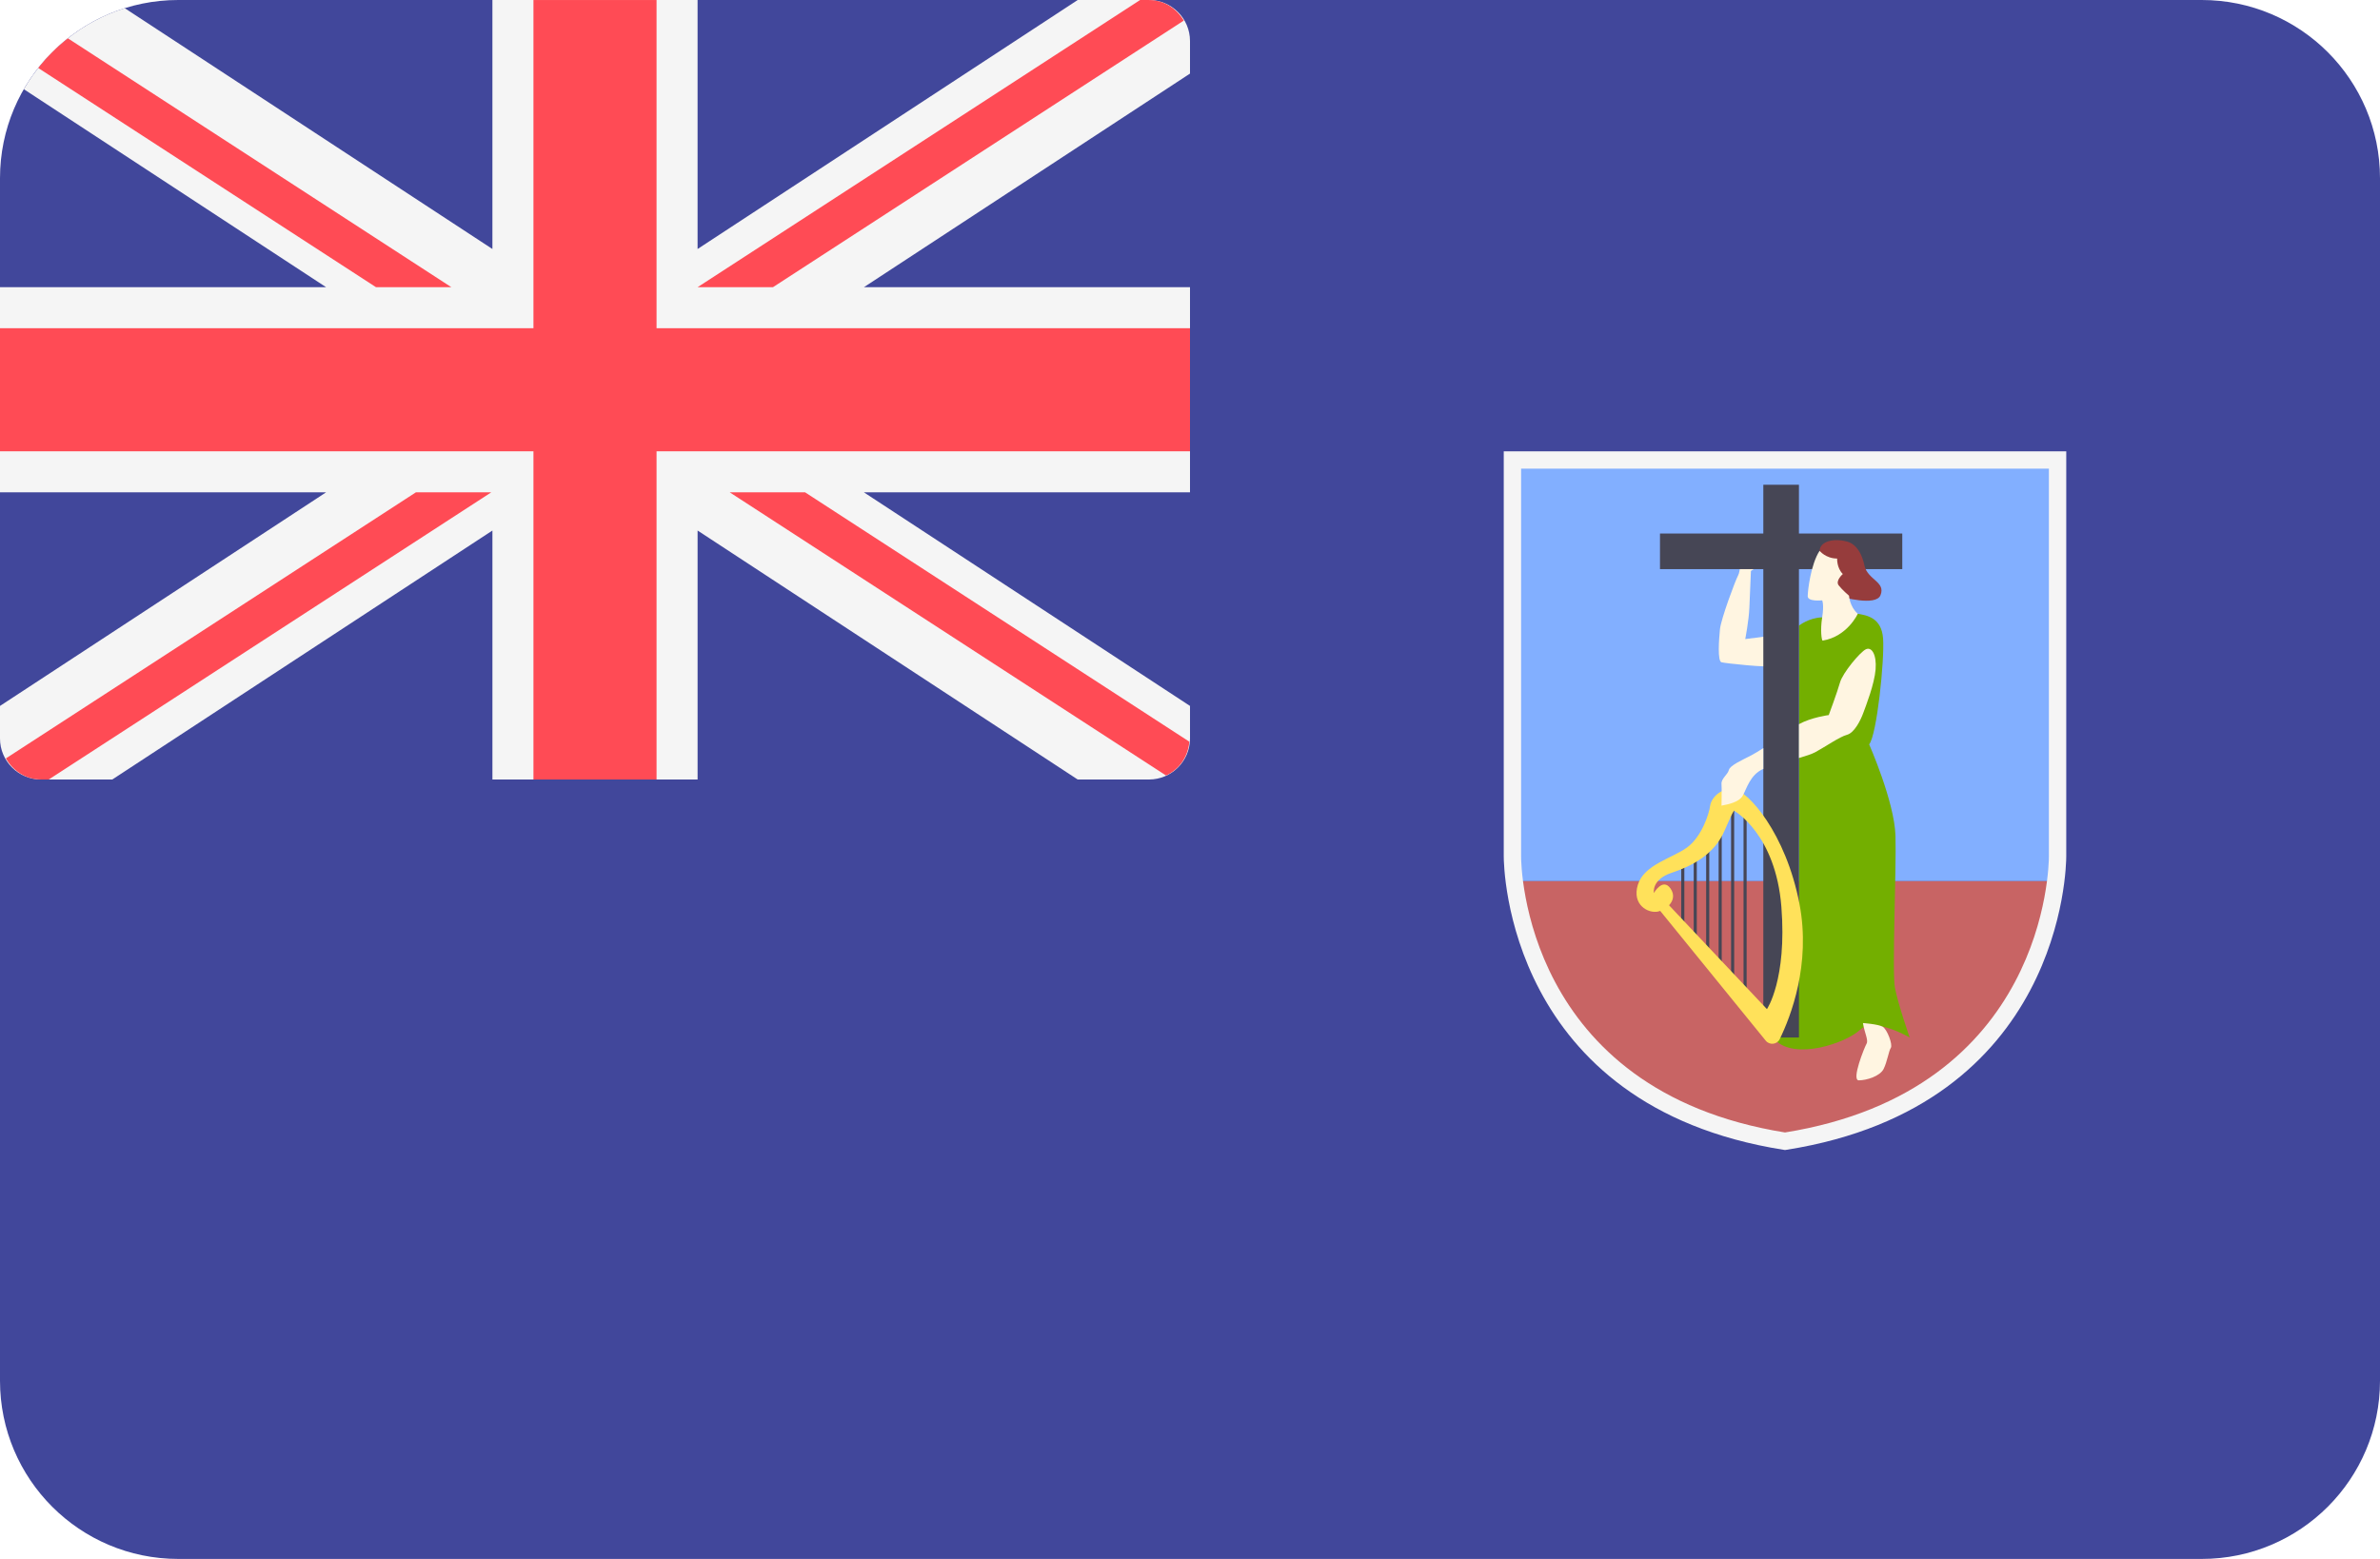
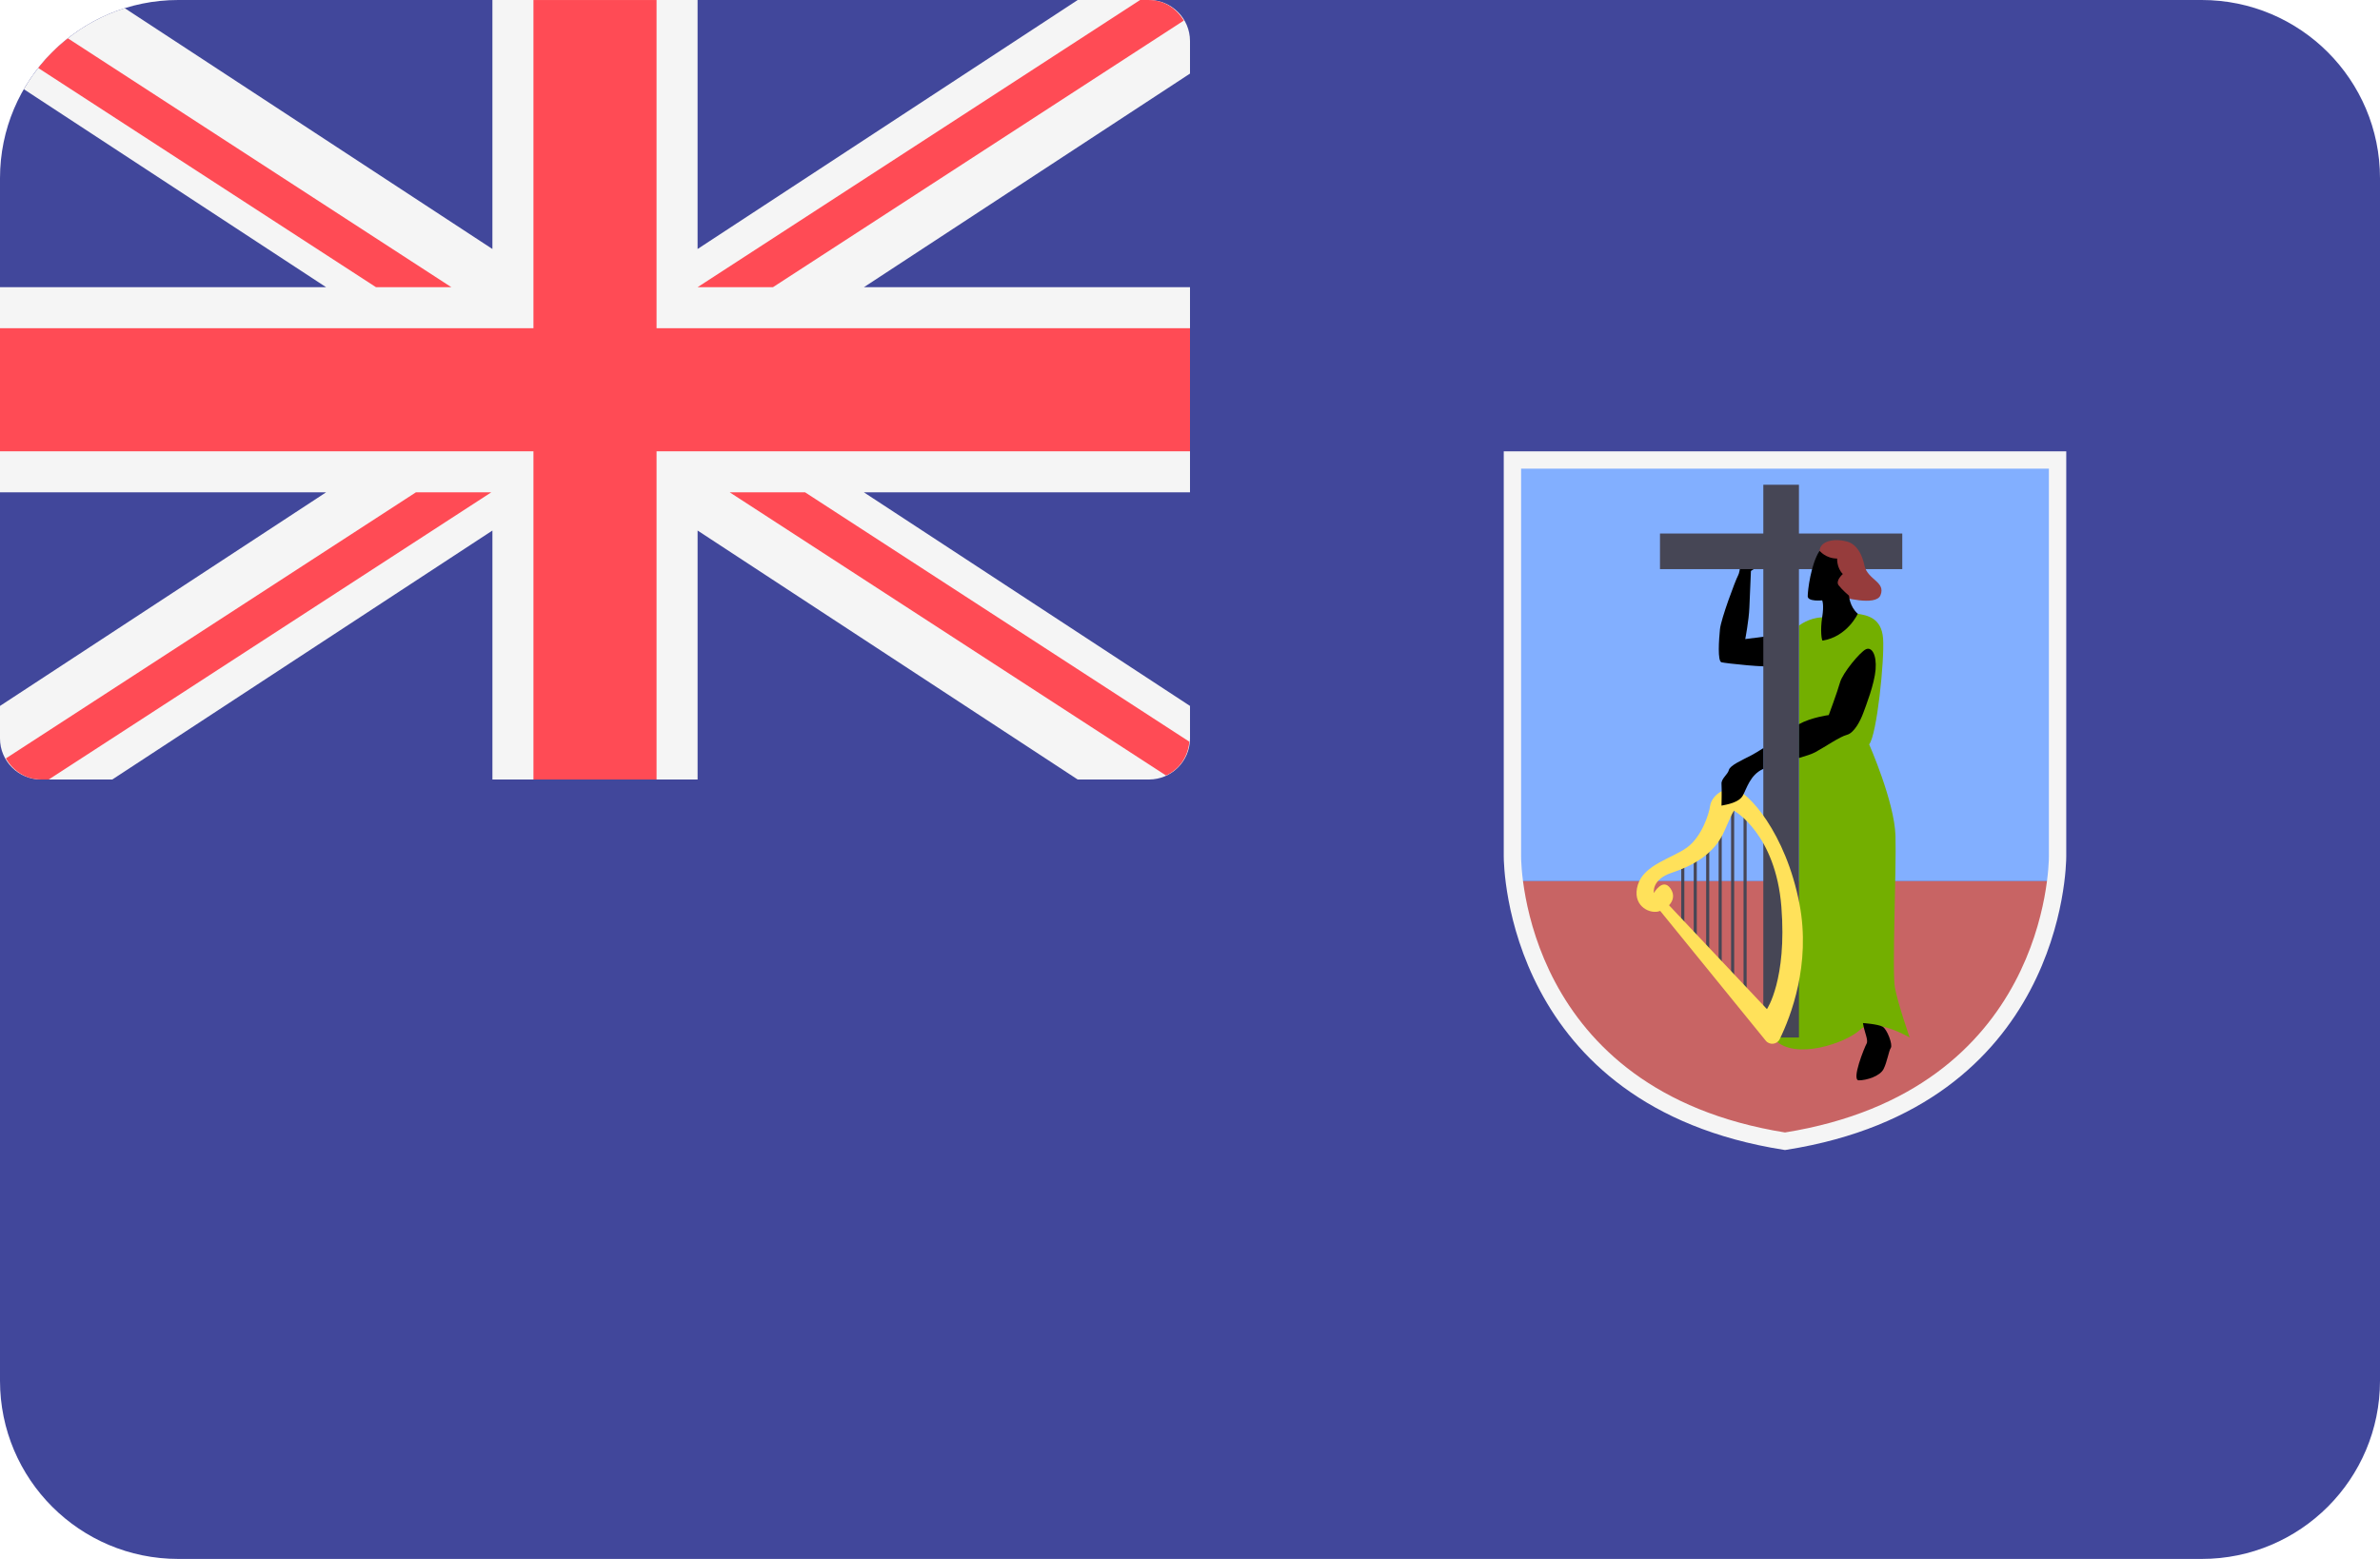
<svg xmlns="http://www.w3.org/2000/svg" xml:space="preserve" width="512" height="335.45">
  <path style="fill:#41479b;stroke-width:1" d="M473.655 335.448H38.345C17.167 335.448 0 318.281 0 297.103V38.345C0 17.168 17.167 0 38.345 0h435.31C494.832 0 512 17.167 512 38.345v258.759c0 21.177-17.167 38.344-38.345 38.344z" />
  <path style="fill:#f5f5f5;stroke-width:1" d="M8.828 167.73h15.334l81.77-53.572v53.574h44.138v-53.574l81.77 53.574h15.334c4.875 0 8.828-3.953 8.828-8.828v-7.002l-70.155-45.963H256V61.801h-70.155L256 15.835V8.833c0-4.875-3.953-8.828-8.828-8.828h-15.334l-81.77 53.574V.005H105.93v53.574L26.837 1.759C17.606 4.66 9.886 10.964 5.13 19.195l65.025 42.603H0v44.138h70.155L0 151.901v7.002c0 4.874 3.953 8.827 8.828 8.827z" />
  <path style="fill:#ff4b55" d="M114.759 158.902H0v26.483h114.759v70.621h26.482v-70.621H256v-26.483H141.241V88.281h-26.482z" transform="translate(0 -88.276)" />
  <path style="fill:#ff4b55" d="m8.225 102.906 72.665 47.169h16.213l-82.5-53.554c-2.368 1.871-4.51 4.014-6.378 6.385zm158.058 47.168 88.374-57.366c-1.536-2.599-4.246-4.427-7.485-4.427h-1.909l-95.194 61.793zm-76.809 44.138L1.269 251.468c1.519 2.663 4.273 4.537 7.559 4.537h1.665l95.196-61.793zm166.386 53.66-82.666-53.658H156.98l93.874 60.935c2.812-1.306 4.741-4.042 5.006-7.277z" transform="translate(0 -88.276)" />
  <path style="fill:#82afff;stroke-width:1" d="M325.36 98.974h117.27v90.63h-117.27z" />
  <path style="fill:#c86464;stroke-width:1" d="M325.362 189.598c0 30.913 34.649 55.972 58.638 55.972 21.323 0 58.638-25.06 58.638-55.972z" />
  <path style="fill:#73af00;stroke-width:1" d="M399.659 132.07c1.888.333 5.109.778 5.442 5.331.333 4.553-1.333 20.768-2.998 22.766 0 0 5.442 12.328 5.664 19.657.222 7.33-.777 29.263-.111 32.761.667 3.498 3.165 10.661 3.165 10.661s-7.663-4.498-10.661-1.666c-2.998 2.831-13.993 6.664-18.325 2.166 0 0 5.164-14.659 5.164-31.318v-57.805s2.166-1.721 4.997-1.777c2.832-.054 7.663-.776 7.663-.776z" />
-   <path style="fill:#fff5e1" d="M400.769 308.415c.333 2.11 1.221 3.665.777 4.442-.445.778-3.331 7.885-1.666 7.885s4.553-.888 5.331-2.443c.777-1.555 1.11-3.887 1.555-4.553.445-.666-.778-3.998-1.777-4.553-.999-.556-4.22-.778-4.22-.778zm-19.212-83.404-6.108.778s.777-3.998.888-6.775c.111-2.776.333-7.885.333-7.885s4.331-2.665 4.442-3.11c.055-.222.569-1.61.167-2.332-.402-.722-1.721-.778-1.721-.778s-5.109 2.665-5.109 3.11c0 .445 0 3.11-.555 4.109-.555 1-3.665 9.329-3.887 11.55-.222 2.221-.555 6.886.333 7.108.888.222 10.106 1.222 11.106.777.999-.444.111-6.552.111-6.552z" transform="translate(0 -88.276)" />
+   <path style="fill:#f5f5f55e1" d="M400.769 308.415c.333 2.11 1.221 3.665.777 4.442-.445.778-3.331 7.885-1.666 7.885s4.553-.888 5.331-2.443c.777-1.555 1.11-3.887 1.555-4.553.445-.666-.778-3.998-1.777-4.553-.999-.556-4.22-.778-4.22-.778zm-19.212-83.404-6.108.778s.777-3.998.888-6.775c.111-2.776.333-7.885.333-7.885s4.331-2.665 4.442-3.11c.055-.222.569-1.61.167-2.332-.402-.722-1.721-.778-1.721-.778s-5.109 2.665-5.109 3.11c0 .445 0 3.11-.555 4.109-.555 1-3.665 9.329-3.887 11.55-.222 2.221-.555 6.886.333 7.108.888.222 10.106 1.222 11.106.777.999-.444.111-6.552.111-6.552z" transform="translate(0 -88.276)" />
  <path style="fill:#464655" transform="translate(0 -88.276)" d="M379.336 203.078h-22.231v7.662h22.231v100.784h7.662V210.74h22.231v-7.662h-22.231v-10.495h-7.662z" />
  <path style="fill:#963c3c;stroke-width:1" d="M396.105 128.406s7.441 2.143 8.44-.333c1.166-2.888-2.721-3.276-3.443-6.33-.081-.342-.777-4.442-3.776-5.219-2.998-.778-5.775 0-5.886 1.999-.111 1.999 4.665 9.883 4.665 9.883z" />
-   <path style="fill:#fff5e1;stroke-width:1" d="M392.107 137.845c-.22.036-.555-2.221-.111-4.998.445-2.776 0-3.665 0-3.665s-3.109.333-3.109-.888.666-6.886 2.554-9.773c0 0 1.333 1.666 3.776 1.666 0 0-.111 1.999 1.222 3.331 0 0-1.666 1.443-.888 2.443.778 1 2.221 2.221 2.221 2.221s.111 2.333 1.888 3.887c-.001.001-2.222 4.888-7.553 5.776z" />
+   <path style="fill:#f5f5f55e1;stroke-width:1" d="M392.107 137.845c-.22.036-.555-2.221-.111-4.998.445-2.776 0-3.665 0-3.665s-3.109.333-3.109-.888.666-6.886 2.554-9.773c0 0 1.333 1.666 3.776 1.666 0 0-.111 1.999 1.222 3.331 0 0-1.666 1.443-.888 2.443.778 1 2.221 2.221 2.221 2.221s.111 2.333 1.888 3.887c-.001.001-2.222 4.888-7.553 5.776z" />
  <path style="fill:#464655" d="M361.68 274.32h.666v13.215h-.666zm2.68-2.56h.666v18.333h-.666zm2.68-2.33h.666v23.01h-.666zM369.72 266.09h.666v29.688h-.666zm2.68-4.37h.666v38.424h-.666zm2.68 0h.666v40.22h-.666z" transform="translate(0 -88.276)" />
  <path style="fill:#ffe15a;stroke-width:1" d="M387.109 194.484c-2.945-15.315-11.106-24.211-13.993-24.654-2.888-.444-4.997 1.888-5.219 3.554-.222 1.666-1.777 6.664-4.998 8.995-3.221 2.333-9.218 3.665-10.55 7.996-1.333 4.331 2.221 6.219 4.331 5.774.158-.033.313-.095.471-.147l22.703 27.927c.824 1.014 2.43.849 3.005-.327 2.333-4.769 6.762-16.06 4.25-29.118zm-28.052.31c.89-.956 1.266-2.273.289-3.641-1.666-2.333-3.554 1-3.554 1s-.555-2.888 3.776-4.331c4.331-1.443 9.218-3.886 11.439-9.107 2.221-5.219 2.11-4.221 2.11-4.221s8.885 4.998 10.106 20.657c1.222 15.659-3.109 21.99-3.109 21.99z" />
-   <path style="fill:#fff5e1" d="M379.336 249.255c-1.02.652-1.939 1.214-2.582 1.549-2.082 1.082-4.582 2.166-4.831 3.165-.249 1-1.666 1.833-1.582 2.998.084 1.166 0 4.664 0 4.664 1.249-.249 3.748-.666 4.582-2.166.833-1.5 1.582-4.415 4.248-5.664.047-.022.117-.045.167-.067v-4.479zm22.072-21.274c-1.249.583-4.997 5.081-5.58 7.164-.583 2.082-2.415 6.997-2.415 6.997s-3.785.494-6.413 1.965v7.274c1.457-.422 2.745-.838 3.498-1.242 2.166-1.166 5.247-3.331 6.83-3.748 1.582-.416 2.915-3.082 3.498-4.664.583-1.582 2.415-6.247 2.665-9.412.25-3.167-.834-4.916-2.083-4.334z" transform="translate(0 -88.276)" />
+   <path style="fill:#f5f5f55e1" d="M379.336 249.255c-1.02.652-1.939 1.214-2.582 1.549-2.082 1.082-4.582 2.166-4.831 3.165-.249 1-1.666 1.833-1.582 2.998.084 1.166 0 4.664 0 4.664 1.249-.249 3.748-.666 4.582-2.166.833-1.5 1.582-4.415 4.248-5.664.047-.022.117-.045.167-.067v-4.479zm22.072-21.274c-1.249.583-4.997 5.081-5.58 7.164-.583 2.082-2.415 6.997-2.415 6.997s-3.785.494-6.413 1.965v7.274c1.457-.422 2.745-.838 3.498-1.242 2.166-1.166 5.247-3.331 6.83-3.748 1.582-.416 2.915-3.082 3.498-4.664.583-1.582 2.415-6.247 2.665-9.412.25-3.167-.834-4.916-2.083-4.334z" transform="translate(0 -88.276)" />
  <path style="fill:#f5f5f5;stroke-width:1" d="m384 247.46-.291-.046c-59.529-9.399-60.213-60.958-60.213-63.146V97.11h121.009v87.158c0 2.189-.684 53.747-60.213 63.146zm-56.771-146.618v83.425c0 2.057.644 50.387 56.771 59.414 56.128-9.027 56.771-57.357 56.771-59.414v-83.425z" />
</svg>
